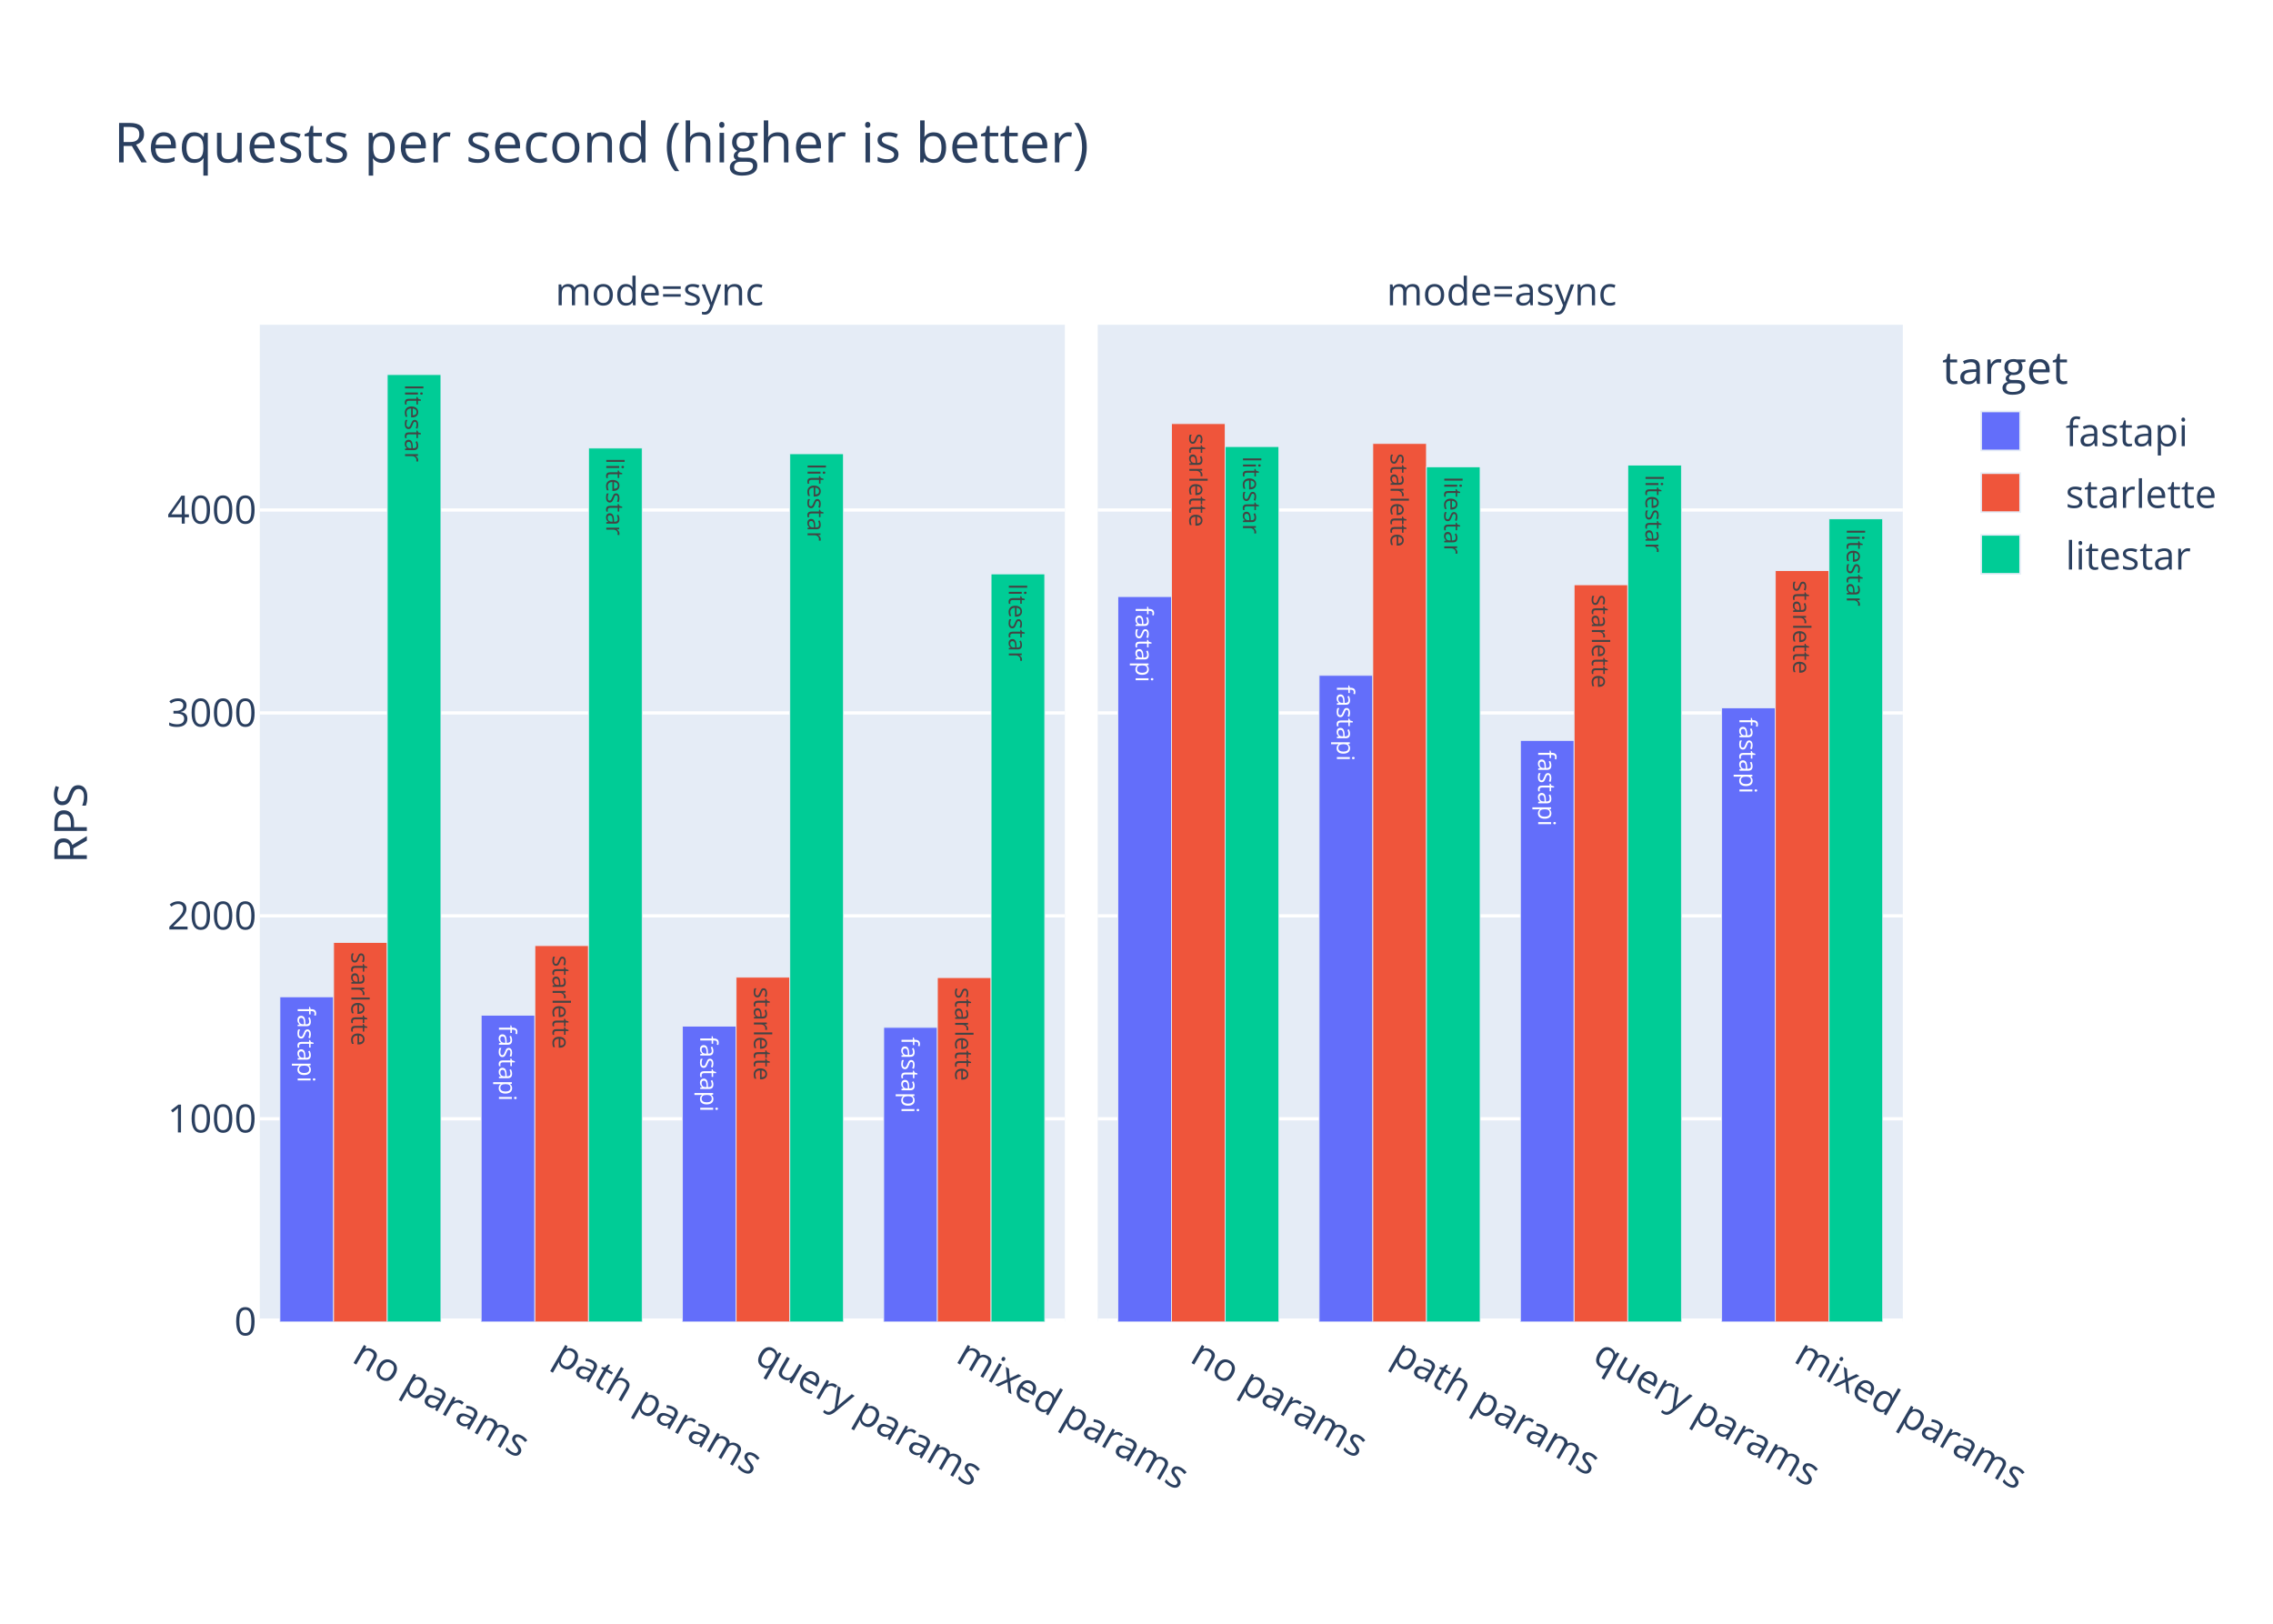
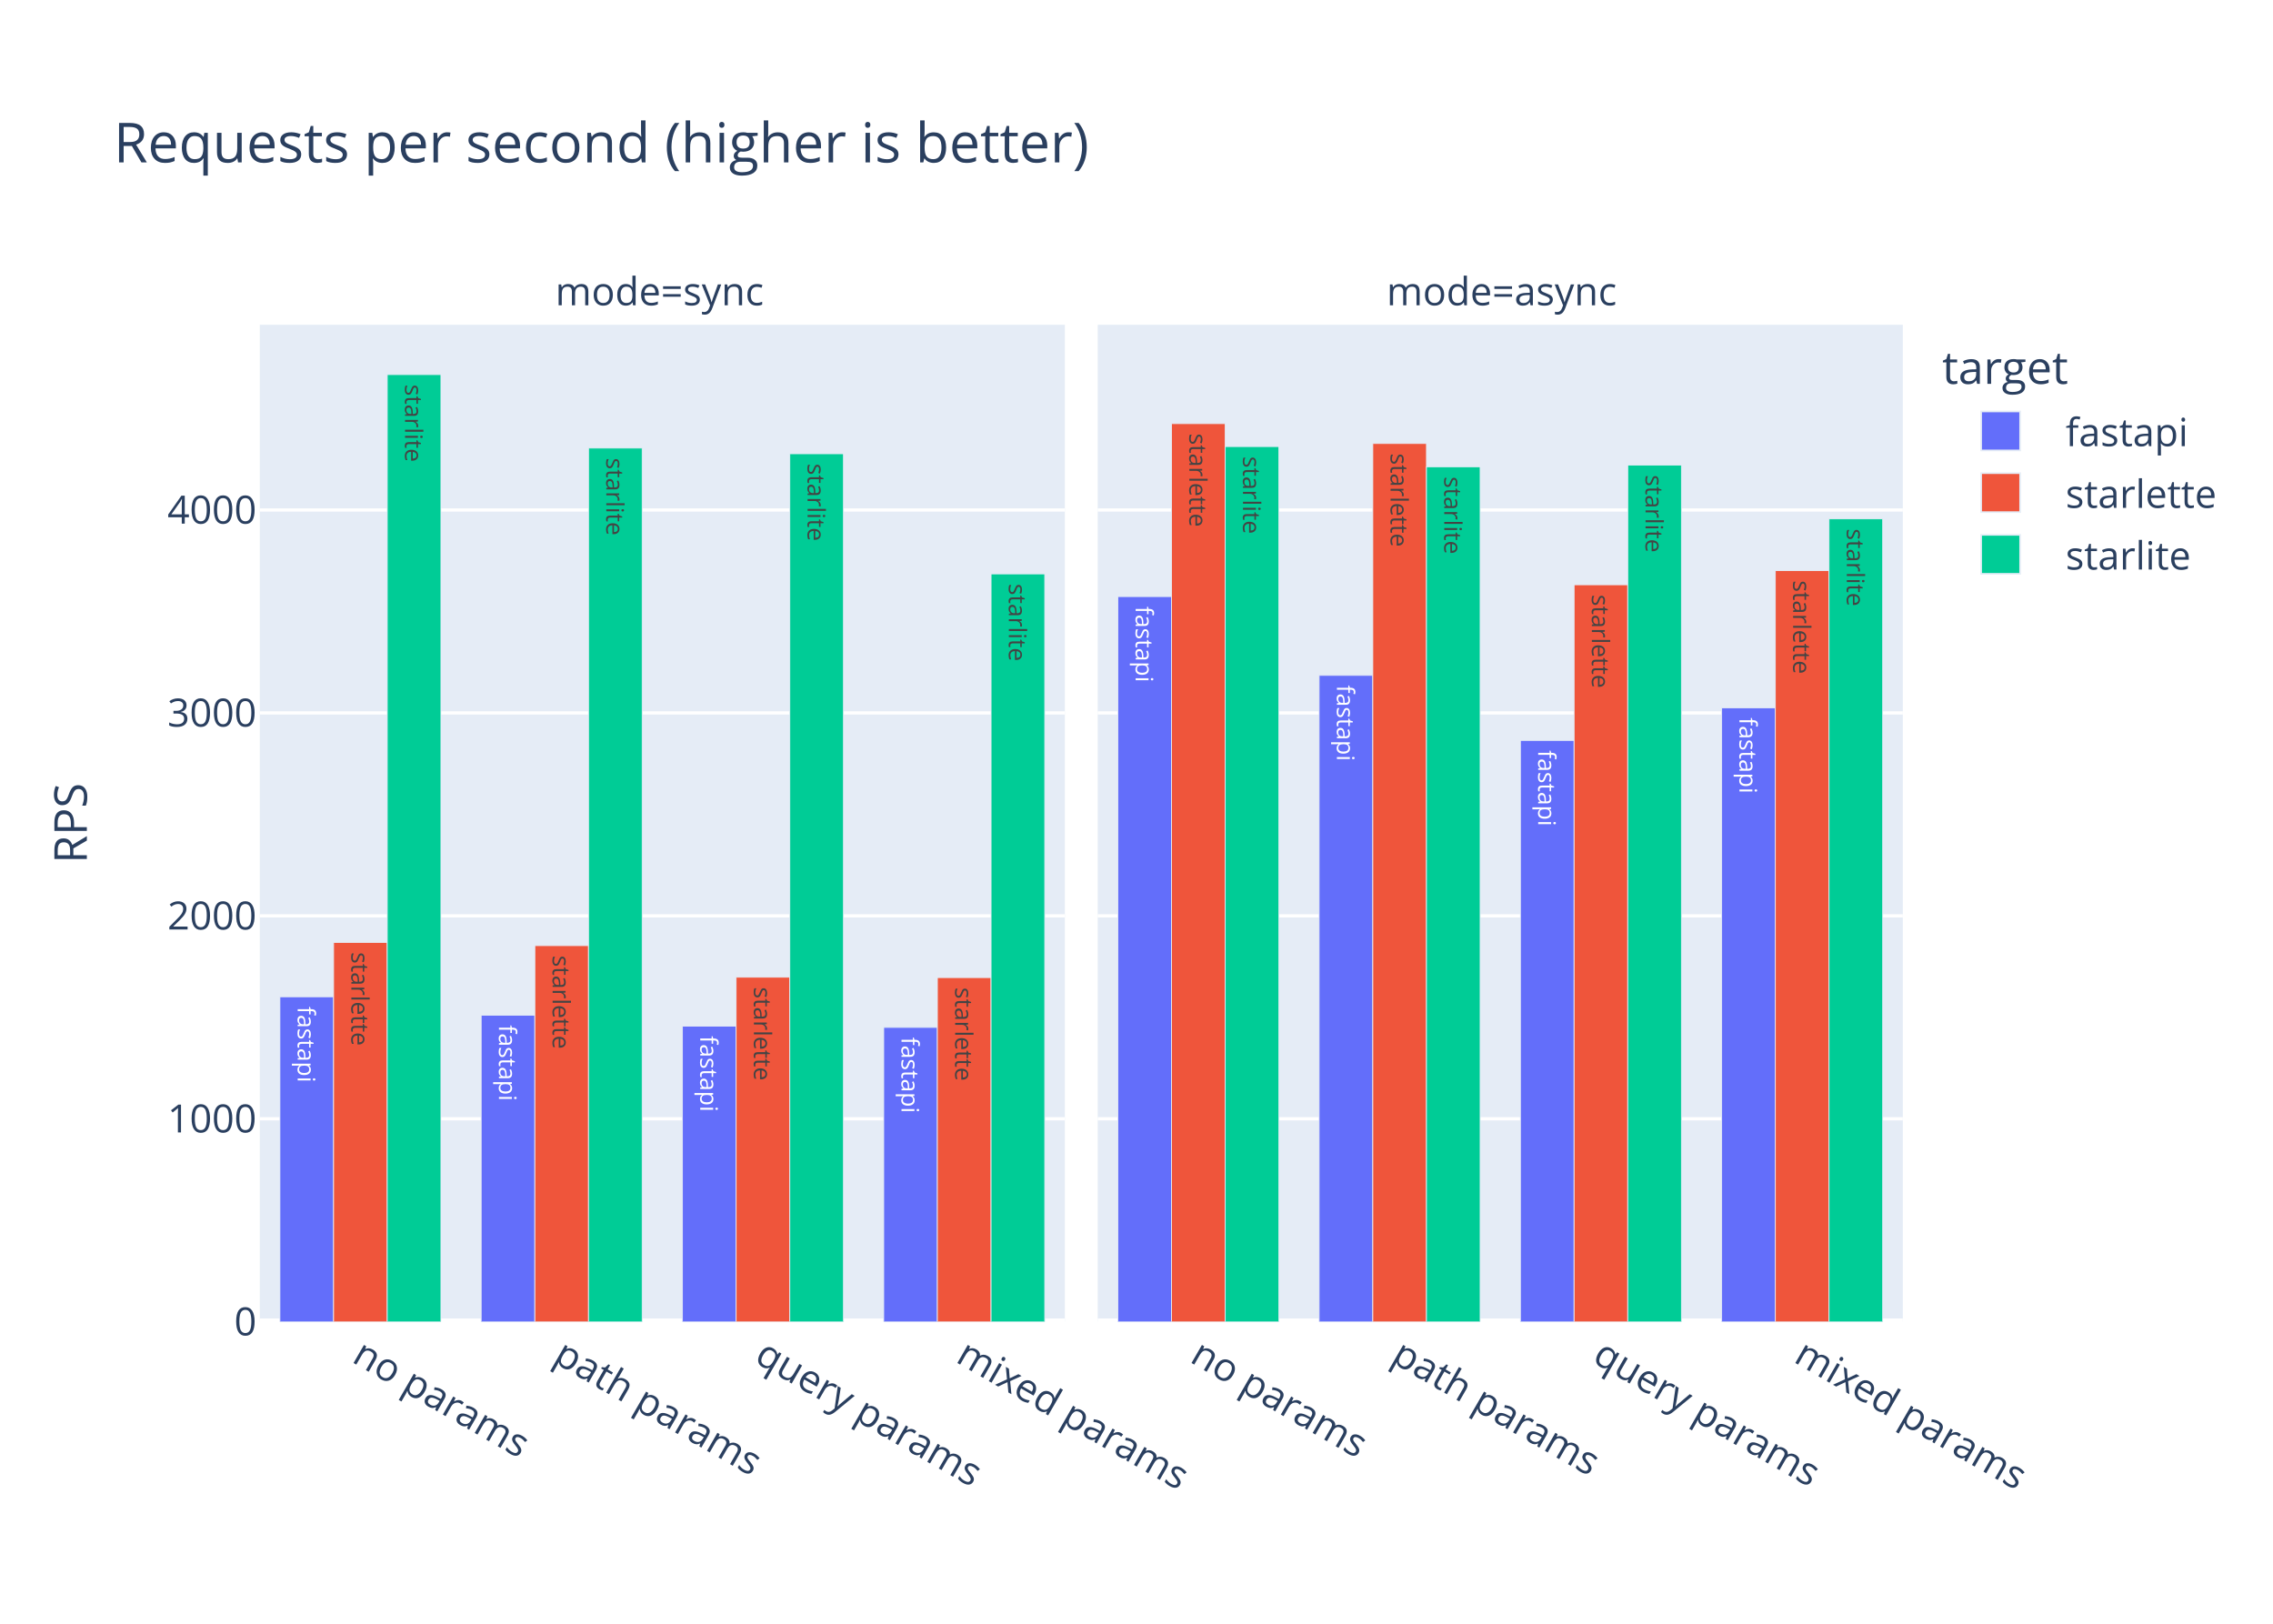
<svg xmlns="http://www.w3.org/2000/svg" class="main-svg" width="1400" height="1000" style="" viewBox="0 0 700 500">
  <rect x="0" y="0" width="700" height="500" style="fill: rgb(255, 255, 255); fill-opacity: 1;" />
  <defs id="defs-588b08">
    <g class="clips">
      <clipPath id="clip588b08xyplot" class="plotclip">
        <rect width="247.94" height="307" />
      </clipPath>
      <clipPath id="clip588b08x2y2plot" class="plotclip">
        <rect width="247.94" height="307" />
      </clipPath>
      <clipPath class="axesclip" id="clip588b08x">
        <rect x="80" y="0" width="247.94" height="500" />
      </clipPath>
      <clipPath class="axesclip" id="clip588b08y">
        <rect x="0" y="100" width="700" height="307" />
      </clipPath>
      <clipPath class="axesclip" id="clip588b08xy">
        <rect x="80" y="100" width="247.94" height="307" />
      </clipPath>
      <clipPath class="axesclip" id="clip588b08y2">
        <rect x="0" y="100" width="700" height="307" />
      </clipPath>
      <clipPath class="axesclip" id="clip588b08xy2">
        <rect x="80" y="100" width="247.94" height="307" />
      </clipPath>
      <clipPath class="axesclip" id="clip588b08x2">
        <rect x="338.06" y="0" width="247.94" height="500" />
      </clipPath>
      <clipPath class="axesclip" id="clip588b08x2y">
        <rect x="338.06" y="100" width="247.94" height="307" />
      </clipPath>
      <clipPath class="axesclip" id="clip588b08x2y2">
        <rect x="338.06" y="100" width="247.94" height="307" />
      </clipPath>
    </g>
    <g class="gradients" />
    <g class="patterns" />
  </defs>
  <g class="bglayer">
    <rect class="bg" x="80" y="100" width="247.94" height="307" style="fill: rgb(229, 236, 246); fill-opacity: 1; stroke-width: 0;" />
    <rect class="bg" x="338.06" y="100" width="247.94" height="307" style="fill: rgb(229, 236, 246); fill-opacity: 1; stroke-width: 0;" />
  </g>
  <g class="layer-below">
    <g class="imagelayer" />
    <g class="shapelayer" />
  </g>
  <g class="cartesianlayer">
    <g class="subplot xy">
      <g class="layer-subplot">
        <g class="shapelayer" />
        <g class="imagelayer" />
      </g>
      <g class="minor-gridlayer">
        <g class="x" />
        <g class="y" />
      </g>
      <g class="gridlayer">
        <g class="x" />
        <g class="y">
          <path class="ygrid crisp" transform="translate(0,344.51)" d="M80,0h247.94" style="stroke: rgb(255, 255, 255); stroke-opacity: 1; stroke-width: 1px;" />
          <path class="ygrid crisp" transform="translate(0,282.02)" d="M80,0h247.94" style="stroke: rgb(255, 255, 255); stroke-opacity: 1; stroke-width: 1px;" />
          <path class="ygrid crisp" transform="translate(0,219.53)" d="M80,0h247.94" style="stroke: rgb(255, 255, 255); stroke-opacity: 1; stroke-width: 1px;" />
          <path class="ygrid crisp" transform="translate(0,157.04)" d="M80,0h247.94" style="stroke: rgb(255, 255, 255); stroke-opacity: 1; stroke-width: 1px;" />
        </g>
      </g>
      <g class="zerolinelayer">
        <path class="yzl zl crisp" transform="translate(0,407)" d="M80,0h247.94" style="stroke: rgb(255, 255, 255); stroke-opacity: 1; stroke-width: 2px;" />
      </g>
      <path class="xlines-below" />
      <path class="ylines-below" />
      <g class="overlines-below" />
      <g class="xaxislayer-below" />
      <g class="yaxislayer-below" />
      <g class="overaxes-below" />
      <g class="plot" transform="translate(80,100)" clip-path="url(#clip588b08xyplot)">
        <g class="barlayer mlayer">
          <g class="trace bars" style="opacity: 1;">
            <g class="points">
              <g class="point">
                <path d="M6.2,307V206.94H22.73V307Z" style="vector-effect: non-scaling-stroke; opacity: 1; stroke-width: 0.5px; fill: rgb(99, 110, 250); fill-opacity: 1; stroke: rgb(229, 236, 246); stroke-opacity: 1;" />
                <text class="bartext bartext-inside" text-anchor="middle" data-notex="1" x="0" y="0" style="font-family: 'Open Sans', verdana, arial, sans-serif; font-size: 12px; fill: rgb(255, 255, 255); fill-opacity: 1; white-space: pre;" transform="translate(14.465,224.4284)scale(0.6194118)rotate(90 0 -4.5)">fastapi</text>
              </g>
              <g class="point">
                <path d="M68.18,307V212.64H84.71V307Z" style="vector-effect: non-scaling-stroke; opacity: 1; stroke-width: 0.5px; fill: rgb(99, 110, 250); fill-opacity: 1; stroke: rgb(229, 236, 246); stroke-opacity: 1;" />
                <text class="bartext bartext-inside" text-anchor="middle" data-notex="1" x="0" y="0" style="font-family: 'Open Sans', verdana, arial, sans-serif; font-size: 12px; fill: rgb(255, 255, 255); fill-opacity: 1; white-space: pre;" transform="translate(76.445,230.1284)scale(0.6194118)rotate(90 0 -4.5)">fastapi</text>
              </g>
              <g class="point">
                <path d="M130.17,307V215.97H146.7V307Z" style="vector-effect: non-scaling-stroke; opacity: 1; stroke-width: 0.5px; fill: rgb(99, 110, 250); fill-opacity: 1; stroke: rgb(229, 236, 246); stroke-opacity: 1;" />
                <text class="bartext bartext-inside" text-anchor="middle" data-notex="1" x="0" y="0" style="font-family: 'Open Sans', verdana, arial, sans-serif; font-size: 12px; fill: rgb(255, 255, 255); fill-opacity: 1; white-space: pre;" transform="translate(138.435,233.4584)scale(0.6194118)rotate(90 0 -4.5)">fastapi</text>
              </g>
              <g class="point">
                <path d="M192.15,307V216.37H208.68V307Z" style="vector-effect: non-scaling-stroke; opacity: 1; stroke-width: 0.5px; fill: rgb(99, 110, 250); fill-opacity: 1; stroke: rgb(229, 236, 246); stroke-opacity: 1;" />
                <text class="bartext bartext-inside" text-anchor="middle" data-notex="1" x="0" y="0" style="font-family: 'Open Sans', verdana, arial, sans-serif; font-size: 12px; fill: rgb(255, 255, 255); fill-opacity: 1; white-space: pre;" transform="translate(200.415,233.8584)scale(0.6194118)rotate(90 0 -4.5)">fastapi</text>
              </g>
            </g>
          </g>
          <g class="trace bars" style="opacity: 1;">
            <g class="points">
              <g class="point">
                <path d="M22.73,307V190.19H39.26V307Z" style="vector-effect: non-scaling-stroke; opacity: 1; stroke-width: 0.5px; fill: rgb(239, 85, 59); fill-opacity: 1; stroke: rgb(229, 236, 246); stroke-opacity: 1;" />
                <text class="bartext bartext-inside" text-anchor="middle" data-notex="1" x="0" y="0" style="font-family: 'Open Sans', verdana, arial, sans-serif; font-size: 12px; fill: rgb(68, 68, 68); fill-opacity: 1; white-space: pre;" transform="translate(30.91273,210.4706)scale(0.6194118)rotate(90 0.1328125 -4.5)">starlette</text>
              </g>
              <g class="point">
                <path d="M84.71,307V191.19H101.24V307Z" style="vector-effect: non-scaling-stroke; opacity: 1; stroke-width: 0.5px; fill: rgb(239, 85, 59); fill-opacity: 1; stroke: rgb(229, 236, 246); stroke-opacity: 1;" />
                <text class="bartext bartext-inside" text-anchor="middle" data-notex="1" x="0" y="0" style="font-family: 'Open Sans', verdana, arial, sans-serif; font-size: 12px; fill: rgb(68, 68, 68); fill-opacity: 1; white-space: pre;" transform="translate(92.89273,211.4706)scale(0.6194118)rotate(90 0.1328125 -4.5)">starlette</text>
              </g>
              <g class="point">
                <path d="M146.7,307V200.92H163.23V307Z" style="vector-effect: non-scaling-stroke; opacity: 1; stroke-width: 0.5px; fill: rgb(239, 85, 59); fill-opacity: 1; stroke: rgb(229, 236, 246); stroke-opacity: 1;" />
                <text class="bartext bartext-inside" text-anchor="middle" data-notex="1" x="0" y="0" style="font-family: 'Open Sans', verdana, arial, sans-serif; font-size: 12px; fill: rgb(68, 68, 68); fill-opacity: 1; white-space: pre;" transform="translate(154.8827,221.2006)scale(0.6194118)rotate(90 0.1328125 -4.5)">starlette</text>
              </g>
              <g class="point">
                <path d="M208.68,307V201.03H225.21V307Z" style="vector-effect: non-scaling-stroke; opacity: 1; stroke-width: 0.5px; fill: rgb(239, 85, 59); fill-opacity: 1; stroke: rgb(229, 236, 246); stroke-opacity: 1;" />
                <text class="bartext bartext-inside" text-anchor="middle" data-notex="1" x="0" y="0" style="font-family: 'Open Sans', verdana, arial, sans-serif; font-size: 12px; fill: rgb(68, 68, 68); fill-opacity: 1; white-space: pre;" transform="translate(216.8627,221.3106)scale(0.6194118)rotate(90 0.1328125 -4.5)">starlette</text>
              </g>
            </g>
          </g>
          <g class="trace bars" style="opacity: 1;">
            <g class="points">
              <g class="point">
                <path d="M39.26,307V15.35H55.79V307Z" style="vector-effect: non-scaling-stroke; opacity: 1; stroke-width: 0.5px; fill: rgb(0, 204, 150); fill-opacity: 1; stroke: rgb(229, 236, 246); stroke-opacity: 1;" />
-                 <text class="bartext bartext-inside" text-anchor="middle" data-notex="1" x="0" y="0" style="font-family: 'Open Sans', verdana, arial, sans-serif; font-size: 12px; fill: rgb(68, 68, 68); fill-opacity: 1; white-space: pre;" transform="translate(47.44273,33.17233)scale(0.6194118)rotate(90 0.1328125 -4.5)">litestar</text>
+                 <text class="bartext bartext-inside" text-anchor="middle" data-notex="1" x="0" y="0" style="font-family: 'Open Sans', verdana, arial, sans-serif; font-size: 12px; fill: rgb(68, 68, 68); fill-opacity: 1; white-space: pre;" transform="translate(47.44273,33.17233)scale(0.6194118)rotate(90 0.1328125 -4.5)">starlite</text>
              </g>
              <g class="point">
                <path d="M101.24,307V37.98H117.77V307Z" style="vector-effect: non-scaling-stroke; opacity: 1; stroke-width: 0.5px; fill: rgb(0, 204, 150); fill-opacity: 1; stroke: rgb(229, 236, 246); stroke-opacity: 1;" />
-                 <text class="bartext bartext-inside" text-anchor="middle" data-notex="1" x="0" y="0" style="font-family: 'Open Sans', verdana, arial, sans-serif; font-size: 12px; fill: rgb(68, 68, 68); fill-opacity: 1; white-space: pre;" transform="translate(109.4227,55.80233)scale(0.6194118)rotate(90 0.1328125 -4.5)">litestar</text>
+                 <text class="bartext bartext-inside" text-anchor="middle" data-notex="1" x="0" y="0" style="font-family: 'Open Sans', verdana, arial, sans-serif; font-size: 12px; fill: rgb(68, 68, 68); fill-opacity: 1; white-space: pre;" transform="translate(109.4227,55.80233)scale(0.6194118)rotate(90 0.1328125 -4.5)">starlite</text>
              </g>
              <g class="point">
                <path d="M163.23,307V39.72H179.76V307Z" style="vector-effect: non-scaling-stroke; opacity: 1; stroke-width: 0.5px; fill: rgb(0, 204, 150); fill-opacity: 1; stroke: rgb(229, 236, 246); stroke-opacity: 1;" />
-                 <text class="bartext bartext-inside" text-anchor="middle" data-notex="1" x="0" y="0" style="font-family: 'Open Sans', verdana, arial, sans-serif; font-size: 12px; fill: rgb(68, 68, 68); fill-opacity: 1; white-space: pre;" transform="translate(171.4127,57.54233)scale(0.6194118)rotate(90 0.1328125 -4.5)">litestar</text>
+                 <text class="bartext bartext-inside" text-anchor="middle" data-notex="1" x="0" y="0" style="font-family: 'Open Sans', verdana, arial, sans-serif; font-size: 12px; fill: rgb(68, 68, 68); fill-opacity: 1; white-space: pre;" transform="translate(171.4127,57.54233)scale(0.6194118)rotate(90 0.1328125 -4.5)">starlite</text>
              </g>
              <g class="point">
                <path d="M225.21,307V76.72H241.74V307Z" style="vector-effect: non-scaling-stroke; opacity: 1; stroke-width: 0.5px; fill: rgb(0, 204, 150); fill-opacity: 1; stroke: rgb(229, 236, 246); stroke-opacity: 1;" />
-                 <text class="bartext bartext-inside" text-anchor="middle" data-notex="1" x="0" y="0" style="font-family: 'Open Sans', verdana, arial, sans-serif; font-size: 12px; fill: rgb(68, 68, 68); fill-opacity: 1; white-space: pre;" transform="translate(233.3927,94.54233)scale(0.6194118)rotate(90 0.1328125 -4.5)">litestar</text>
+                 <text class="bartext bartext-inside" text-anchor="middle" data-notex="1" x="0" y="0" style="font-family: 'Open Sans', verdana, arial, sans-serif; font-size: 12px; fill: rgb(68, 68, 68); fill-opacity: 1; white-space: pre;" transform="translate(233.3927,94.54233)scale(0.6194118)rotate(90 0.1328125 -4.5)">starlite</text>
              </g>
            </g>
          </g>
        </g>
      </g>
      <g class="overplot" />
      <path class="xlines-above crisp" d="M0,0" style="fill: none;" />
      <path class="ylines-above crisp" d="M0,0" style="fill: none;" />
      <g class="overlines-above" />
      <g class="xaxislayer-above">
        <g class="xtick">
          <text text-anchor="start" x="0" y="420" transform="translate(110.99,0) rotate(30,0,414)" style="font-family: 'Open Sans', verdana, arial, sans-serif; font-size: 12px; fill: rgb(42, 63, 95); fill-opacity: 1; white-space: pre; opacity: 1;">no params</text>
        </g>
        <g class="xtick">
          <text text-anchor="start" x="0" y="420" transform="translate(172.98,0) rotate(30,0,414)" style="font-family: 'Open Sans', verdana, arial, sans-serif; font-size: 12px; fill: rgb(42, 63, 95); fill-opacity: 1; white-space: pre; opacity: 1;">path params</text>
        </g>
        <g class="xtick">
          <text text-anchor="start" x="0" y="420" transform="translate(234.96,0) rotate(30,0,414)" style="font-family: 'Open Sans', verdana, arial, sans-serif; font-size: 12px; fill: rgb(42, 63, 95); fill-opacity: 1; white-space: pre; opacity: 1;">query params</text>
        </g>
        <g class="xtick">
          <text text-anchor="start" x="0" y="420" transform="translate(296.95,0) rotate(30,0,414)" style="font-family: 'Open Sans', verdana, arial, sans-serif; font-size: 12px; fill: rgb(42, 63, 95); fill-opacity: 1; white-space: pre; opacity: 1;">mixed params</text>
        </g>
      </g>
      <g class="yaxislayer-above">
        <g class="ytick">
          <text text-anchor="end" x="79" y="4.2" transform="translate(0,407)" style="font-family: 'Open Sans', verdana, arial, sans-serif; font-size: 12px; fill: rgb(42, 63, 95); fill-opacity: 1; white-space: pre; opacity: 1;">0</text>
        </g>
        <g class="ytick">
          <text text-anchor="end" x="79" y="4.2" style="font-family: 'Open Sans', verdana, arial, sans-serif; font-size: 12px; fill: rgb(42, 63, 95); fill-opacity: 1; white-space: pre; opacity: 1;" transform="translate(0,344.51)">1000</text>
        </g>
        <g class="ytick">
          <text text-anchor="end" x="79" y="4.2" style="font-family: 'Open Sans', verdana, arial, sans-serif; font-size: 12px; fill: rgb(42, 63, 95); fill-opacity: 1; white-space: pre; opacity: 1;" transform="translate(0,282.02)">2000</text>
        </g>
        <g class="ytick">
          <text text-anchor="end" x="79" y="4.2" style="font-family: 'Open Sans', verdana, arial, sans-serif; font-size: 12px; fill: rgb(42, 63, 95); fill-opacity: 1; white-space: pre; opacity: 1;" transform="translate(0,219.53)">3000</text>
        </g>
        <g class="ytick">
          <text text-anchor="end" x="79" y="4.2" style="font-family: 'Open Sans', verdana, arial, sans-serif; font-size: 12px; fill: rgb(42, 63, 95); fill-opacity: 1; white-space: pre; opacity: 1;" transform="translate(0,157.04)">4000</text>
        </g>
      </g>
      <g class="overaxes-above" />
    </g>
    <g class="subplot x2y2">
      <g class="layer-subplot">
        <g class="shapelayer" />
        <g class="imagelayer" />
      </g>
      <g class="minor-gridlayer">
        <g class="x2" />
        <g class="y2" />
      </g>
      <g class="gridlayer">
        <g class="x2" />
        <g class="y2">
          <path class="y2grid crisp" transform="translate(0,344.51)" d="M338.06,0h247.94" style="stroke: rgb(255, 255, 255); stroke-opacity: 1; stroke-width: 1px;" />
          <path class="y2grid crisp" transform="translate(0,282.02)" d="M338.06,0h247.94" style="stroke: rgb(255, 255, 255); stroke-opacity: 1; stroke-width: 1px;" />
          <path class="y2grid crisp" transform="translate(0,219.53)" d="M338.06,0h247.94" style="stroke: rgb(255, 255, 255); stroke-opacity: 1; stroke-width: 1px;" />
          <path class="y2grid crisp" transform="translate(0,157.04)" d="M338.06,0h247.94" style="stroke: rgb(255, 255, 255); stroke-opacity: 1; stroke-width: 1px;" />
        </g>
      </g>
      <g class="zerolinelayer">
        <path class="y2zl zl crisp" transform="translate(0,407)" d="M338.06,0h247.94" style="stroke: rgb(255, 255, 255); stroke-opacity: 1; stroke-width: 2px;" />
      </g>
      <path class="xlines-below" />
      <path class="ylines-below" />
      <g class="overlines-below" />
      <g class="xaxislayer-below" />
      <g class="yaxislayer-below" />
      <g class="overaxes-below" />
      <g class="plot" transform="translate(338.06,100)" clip-path="url(#clip588b08x2y2plot)">
        <g class="barlayer mlayer">
          <g class="trace bars" style="opacity: 1;">
            <g class="points">
              <g class="point">
                <path d="M6.2,307V83.7H22.73V307Z" style="vector-effect: non-scaling-stroke; opacity: 1; stroke-width: 0.5px; fill: rgb(99, 110, 250); fill-opacity: 1; stroke: rgb(229, 236, 246); stroke-opacity: 1;" />
                <text class="bartext bartext-inside" text-anchor="middle" data-notex="1" x="0" y="0" style="font-family: 'Open Sans', verdana, arial, sans-serif; font-size: 12px; fill: rgb(255, 255, 255); fill-opacity: 1; white-space: pre;" transform="translate(14.465,101.1884)scale(0.6194118)rotate(90 0 -4.5)">fastapi</text>
              </g>
              <g class="point">
                <path d="M68.18,307V107.97H84.71V307Z" style="vector-effect: non-scaling-stroke; opacity: 1; stroke-width: 0.5px; fill: rgb(99, 110, 250); fill-opacity: 1; stroke: rgb(229, 236, 246); stroke-opacity: 1;" />
                <text class="bartext bartext-inside" text-anchor="middle" data-notex="1" x="0" y="0" style="font-family: 'Open Sans', verdana, arial, sans-serif; font-size: 12px; fill: rgb(255, 255, 255); fill-opacity: 1; white-space: pre;" transform="translate(76.445,125.4584)scale(0.6194118)rotate(90 0 -4.5)">fastapi</text>
              </g>
              <g class="point">
                <path d="M130.17,307V128.01H146.7V307Z" style="vector-effect: non-scaling-stroke; opacity: 1; stroke-width: 0.5px; fill: rgb(99, 110, 250); fill-opacity: 1; stroke: rgb(229, 236, 246); stroke-opacity: 1;" />
                <text class="bartext bartext-inside" text-anchor="middle" data-notex="1" x="0" y="0" style="font-family: 'Open Sans', verdana, arial, sans-serif; font-size: 12px; fill: rgb(255, 255, 255); fill-opacity: 1; white-space: pre;" transform="translate(138.435,145.4984)scale(0.6194118)rotate(90 0 -4.5)">fastapi</text>
              </g>
              <g class="point">
                <path d="M192.15,307V117.96H208.68V307Z" style="vector-effect: non-scaling-stroke; opacity: 1; stroke-width: 0.5px; fill: rgb(99, 110, 250); fill-opacity: 1; stroke: rgb(229, 236, 246); stroke-opacity: 1;" />
                <text class="bartext bartext-inside" text-anchor="middle" data-notex="1" x="0" y="0" style="font-family: 'Open Sans', verdana, arial, sans-serif; font-size: 12px; fill: rgb(255, 255, 255); fill-opacity: 1; white-space: pre;" transform="translate(200.415,135.4484)scale(0.6194118)rotate(90 0 -4.5)">fastapi</text>
              </g>
            </g>
          </g>
          <g class="trace bars" style="opacity: 1;">
            <g class="points">
              <g class="point">
                <path d="M22.73,307V30.44H39.26V307Z" style="vector-effect: non-scaling-stroke; opacity: 1; stroke-width: 0.5px; fill: rgb(239, 85, 59); fill-opacity: 1; stroke: rgb(229, 236, 246); stroke-opacity: 1;" />
                <text class="bartext bartext-inside" text-anchor="middle" data-notex="1" x="0" y="0" style="font-family: 'Open Sans', verdana, arial, sans-serif; font-size: 12px; fill: rgb(68, 68, 68); fill-opacity: 1; white-space: pre;" transform="translate(30.91273,50.72062)scale(0.6194118)rotate(90 0.1328125 -4.5)">starlette</text>
              </g>
              <g class="point">
                <path d="M84.71,307V36.58H101.24V307Z" style="vector-effect: non-scaling-stroke; opacity: 1; stroke-width: 0.5px; fill: rgb(239, 85, 59); fill-opacity: 1; stroke: rgb(229, 236, 246); stroke-opacity: 1;" />
                <text class="bartext bartext-inside" text-anchor="middle" data-notex="1" x="0" y="0" style="font-family: 'Open Sans', verdana, arial, sans-serif; font-size: 12px; fill: rgb(68, 68, 68); fill-opacity: 1; white-space: pre;" transform="translate(92.89273,56.86062)scale(0.6194118)rotate(90 0.1328125 -4.5)">starlette</text>
              </g>
              <g class="point">
                <path d="M146.7,307V80.07H163.23V307Z" style="vector-effect: non-scaling-stroke; opacity: 1; stroke-width: 0.5px; fill: rgb(239, 85, 59); fill-opacity: 1; stroke: rgb(229, 236, 246); stroke-opacity: 1;" />
                <text class="bartext bartext-inside" text-anchor="middle" data-notex="1" x="0" y="0" style="font-family: 'Open Sans', verdana, arial, sans-serif; font-size: 12px; fill: rgb(68, 68, 68); fill-opacity: 1; white-space: pre;" transform="translate(154.8827,100.3506)scale(0.6194118)rotate(90 0.1328125 -4.5)">starlette</text>
              </g>
              <g class="point">
                <path d="M208.68,307V75.72H225.21V307Z" style="vector-effect: non-scaling-stroke; opacity: 1; stroke-width: 0.5px; fill: rgb(239, 85, 59); fill-opacity: 1; stroke: rgb(229, 236, 246); stroke-opacity: 1;" />
                <text class="bartext bartext-inside" text-anchor="middle" data-notex="1" x="0" y="0" style="font-family: 'Open Sans', verdana, arial, sans-serif; font-size: 12px; fill: rgb(68, 68, 68); fill-opacity: 1; white-space: pre;" transform="translate(216.8627,96.00062)scale(0.6194118)rotate(90 0.1328125 -4.5)">starlette</text>
              </g>
            </g>
          </g>
          <g class="trace bars" style="opacity: 1;">
            <g class="points">
              <g class="point">
                <path d="M39.26,307V37.51H55.79V307Z" style="vector-effect: non-scaling-stroke; opacity: 1; stroke-width: 0.5px; fill: rgb(0, 204, 150); fill-opacity: 1; stroke: rgb(229, 236, 246); stroke-opacity: 1;" />
-                 <text class="bartext bartext-inside" text-anchor="middle" data-notex="1" x="0" y="0" style="font-family: 'Open Sans', verdana, arial, sans-serif; font-size: 12px; fill: rgb(68, 68, 68); fill-opacity: 1; white-space: pre;" transform="translate(47.44273,55.33233)scale(0.6194118)rotate(90 0.1328125 -4.5)">litestar</text>
+                 <text class="bartext bartext-inside" text-anchor="middle" data-notex="1" x="0" y="0" style="font-family: 'Open Sans', verdana, arial, sans-serif; font-size: 12px; fill: rgb(68, 68, 68); fill-opacity: 1; white-space: pre;" transform="translate(47.44273,55.33233)scale(0.6194118)rotate(90 0.1328125 -4.5)">starlite</text>
              </g>
              <g class="point">
                <path d="M101.24,307V43.74H117.77V307Z" style="vector-effect: non-scaling-stroke; opacity: 1; stroke-width: 0.5px; fill: rgb(0, 204, 150); fill-opacity: 1; stroke: rgb(229, 236, 246); stroke-opacity: 1;" />
-                 <text class="bartext bartext-inside" text-anchor="middle" data-notex="1" x="0" y="0" style="font-family: 'Open Sans', verdana, arial, sans-serif; font-size: 12px; fill: rgb(68, 68, 68); fill-opacity: 1; white-space: pre;" transform="translate(109.4227,61.56233)scale(0.6194118)rotate(90 0.1328125 -4.5)">litestar</text>
+                 <text class="bartext bartext-inside" text-anchor="middle" data-notex="1" x="0" y="0" style="font-family: 'Open Sans', verdana, arial, sans-serif; font-size: 12px; fill: rgb(68, 68, 68); fill-opacity: 1; white-space: pre;" transform="translate(109.4227,61.56233)scale(0.6194118)rotate(90 0.1328125 -4.5)">starlite</text>
              </g>
              <g class="point">
                <path d="M163.23,307V43.22H179.76V307Z" style="vector-effect: non-scaling-stroke; opacity: 1; stroke-width: 0.5px; fill: rgb(0, 204, 150); fill-opacity: 1; stroke: rgb(229, 236, 246); stroke-opacity: 1;" />
-                 <text class="bartext bartext-inside" text-anchor="middle" data-notex="1" x="0" y="0" style="font-family: 'Open Sans', verdana, arial, sans-serif; font-size: 12px; fill: rgb(68, 68, 68); fill-opacity: 1; white-space: pre;" transform="translate(171.4127,61.04233)scale(0.6194118)rotate(90 0.1328125 -4.5)">litestar</text>
+                 <text class="bartext bartext-inside" text-anchor="middle" data-notex="1" x="0" y="0" style="font-family: 'Open Sans', verdana, arial, sans-serif; font-size: 12px; fill: rgb(68, 68, 68); fill-opacity: 1; white-space: pre;" transform="translate(171.4127,61.04233)scale(0.6194118)rotate(90 0.1328125 -4.5)">starlite</text>
              </g>
              <g class="point">
                <path d="M225.21,307V59.78H241.74V307Z" style="vector-effect: non-scaling-stroke; opacity: 1; stroke-width: 0.5px; fill: rgb(0, 204, 150); fill-opacity: 1; stroke: rgb(229, 236, 246); stroke-opacity: 1;" />
-                 <text class="bartext bartext-inside" text-anchor="middle" data-notex="1" x="0" y="0" style="font-family: 'Open Sans', verdana, arial, sans-serif; font-size: 12px; fill: rgb(68, 68, 68); fill-opacity: 1; white-space: pre;" transform="translate(233.3927,77.60233)scale(0.6194118)rotate(90 0.1328125 -4.5)">litestar</text>
+                 <text class="bartext bartext-inside" text-anchor="middle" data-notex="1" x="0" y="0" style="font-family: 'Open Sans', verdana, arial, sans-serif; font-size: 12px; fill: rgb(68, 68, 68); fill-opacity: 1; white-space: pre;" transform="translate(233.3927,77.60233)scale(0.6194118)rotate(90 0.1328125 -4.5)">starlite</text>
              </g>
            </g>
          </g>
        </g>
      </g>
      <g class="overplot" />
      <path class="xlines-above crisp" d="M0,0" style="fill: none;" />
      <path class="ylines-above crisp" d="M0,0" style="fill: none;" />
      <g class="overlines-above" />
      <g class="xaxislayer-above">
        <g class="x2tick">
          <text text-anchor="start" x="0" y="420" transform="translate(369.05,0) rotate(30,0,414)" style="font-family: 'Open Sans', verdana, arial, sans-serif; font-size: 12px; fill: rgb(42, 63, 95); fill-opacity: 1; white-space: pre; opacity: 1;">no params</text>
        </g>
        <g class="x2tick">
          <text text-anchor="start" x="0" y="420" transform="translate(431.04,0) rotate(30,0,414)" style="font-family: 'Open Sans', verdana, arial, sans-serif; font-size: 12px; fill: rgb(42, 63, 95); fill-opacity: 1; white-space: pre; opacity: 1;">path params</text>
        </g>
        <g class="x2tick">
          <text text-anchor="start" x="0" y="420" transform="translate(493.02,0) rotate(30,0,414)" style="font-family: 'Open Sans', verdana, arial, sans-serif; font-size: 12px; fill: rgb(42, 63, 95); fill-opacity: 1; white-space: pre; opacity: 1;">query params</text>
        </g>
        <g class="x2tick">
          <text text-anchor="start" x="0" y="420" transform="translate(555.01,0) rotate(30,0,414)" style="font-family: 'Open Sans', verdana, arial, sans-serif; font-size: 12px; fill: rgb(42, 63, 95); fill-opacity: 1; white-space: pre; opacity: 1;">mixed params</text>
        </g>
      </g>
      <g class="yaxislayer-above" />
      <g class="overaxes-above" />
    </g>
  </g>
  <g class="polarlayer" />
  <g class="smithlayer" />
  <g class="ternarylayer" />
  <g class="geolayer" />
  <g class="funnelarealayer" />
  <g class="pielayer" />
  <g class="iciclelayer" />
  <g class="treemaplayer" />
  <g class="sunburstlayer" />
  <g class="glimages" />
  <defs id="topdefs-588b08">
    <g class="clips" />
    <clipPath id="legend588b08">
      <rect width="92" height="86" x="0" y="0" />
    </clipPath>
  </defs>
  <g class="layer-above">
    <g class="imagelayer" />
    <g class="shapelayer" />
  </g>
  <g class="infolayer">
    <g class="legend" pointer-events="all" transform="translate(596.12,100)">
      <rect class="bg" shape-rendering="crispEdges" width="92" height="86" x="0" y="0" style="stroke: rgb(68, 68, 68); stroke-opacity: 1; fill: rgb(255, 255, 255); fill-opacity: 1; stroke-width: 0px;" />
      <g class="scrollbox" transform="" clip-path="url(#legend588b08)">
        <text class="legendtitletext" text-anchor="start" x="2" y="18.2" style="font-family: 'Open Sans', verdana, arial, sans-serif; font-size: 14px; fill: rgb(42, 63, 95); fill-opacity: 1; white-space: pre;">target</text>
        <g class="groups" transform="">
          <g class="traces" transform="translate(0,32.7)" style="opacity: 1;">
            <text class="legendtext" text-anchor="start" x="40" y="4.68" style="font-family: 'Open Sans', verdana, arial, sans-serif; font-size: 12px; fill: rgb(42, 63, 95); fill-opacity: 1; white-space: pre;">fastapi</text>
            <g class="layers" style="opacity: 1;">
              <g class="legendfill" />
              <g class="legendlines" />
              <g class="legendsymbols">
                <g class="legendpoints">
                  <path class="legendundefined" d="M6,6H-6V-6H6Z" transform="translate(20,0)" style="stroke-width: 0.5px; fill: rgb(99, 110, 250); fill-opacity: 1; stroke: rgb(229, 236, 246); stroke-opacity: 1;" />
                </g>
              </g>
            </g>
            <rect class="legendtoggle" x="0" y="-9.5" width="86.781" height="19" style="fill: rgb(0, 0, 0); fill-opacity: 0;" />
          </g>
        </g>
        <g class="groups" transform="">
          <g class="traces" transform="translate(0,51.7)" style="opacity: 1;">
            <text class="legendtext" text-anchor="start" x="40" y="4.68" style="font-family: 'Open Sans', verdana, arial, sans-serif; font-size: 12px; fill: rgb(42, 63, 95); fill-opacity: 1; white-space: pre;">starlette</text>
            <g class="layers" style="opacity: 1;">
              <g class="legendfill" />
              <g class="legendlines" />
              <g class="legendsymbols">
                <g class="legendpoints">
                  <path class="legendundefined" d="M6,6H-6V-6H6Z" transform="translate(20,0)" style="stroke-width: 0.5px; fill: rgb(239, 85, 59); fill-opacity: 1; stroke: rgb(229, 236, 246); stroke-opacity: 1;" />
                </g>
              </g>
            </g>
            <rect class="legendtoggle" x="0" y="-9.5" width="86.781" height="19" style="fill: rgb(0, 0, 0); fill-opacity: 0;" />
          </g>
        </g>
        <g class="groups" transform="">
          <g class="traces" transform="translate(0,70.7)" style="opacity: 1;">
-             <text class="legendtext" text-anchor="start" x="40" y="4.68" style="font-family: 'Open Sans', verdana, arial, sans-serif; font-size: 12px; fill: rgb(42, 63, 95); fill-opacity: 1; white-space: pre;">litestar</text>
+             <text class="legendtext" text-anchor="start" x="40" y="4.68" style="font-family: 'Open Sans', verdana, arial, sans-serif; font-size: 12px; fill: rgb(42, 63, 95); fill-opacity: 1; white-space: pre;">starlite</text>
            <g class="layers" style="opacity: 1;">
              <g class="legendfill" />
              <g class="legendlines" />
              <g class="legendsymbols">
                <g class="legendpoints">
                  <path class="legendundefined" d="M6,6H-6V-6H6Z" transform="translate(20,0)" style="stroke-width: 0.5px; fill: rgb(0, 204, 150); fill-opacity: 1; stroke: rgb(229, 236, 246); stroke-opacity: 1;" />
                </g>
              </g>
            </g>
            <rect class="legendtoggle" x="0" y="-9.5" width="86.781" height="19" style="fill: rgb(0, 0, 0); fill-opacity: 0;" />
          </g>
        </g>
      </g>
      <rect class="scrollbar" rx="20" ry="3" width="0" height="0" x="0" y="0" style="fill: rgb(128, 139, 164); fill-opacity: 1;" />
    </g>
    <g class="g-gtitle">
      <text class="gtitle" x="35" y="50" text-anchor="start" dy="0em" style="font-family: 'Open Sans', verdana, arial, sans-serif; font-size: 17px; fill: rgb(42, 63, 95); opacity: 1; font-weight: normal; white-space: pre;">Requests per second (higher is better)</text>
    </g>
    <g class="g-xtitle" />
    <g class="g-x2title" />
    <g class="g-ytitle">
      <text class="ytitle" transform="rotate(-90,26.74688,253.5)" x="26.747" y="253.5" text-anchor="middle" style="font-family: 'Open Sans', verdana, arial, sans-serif; font-size: 14px; fill: rgb(42, 63, 95); opacity: 1; font-weight: normal; white-space: pre;">RPS</text>
    </g>
    <g class="g-y2title" />
    <g class="annotation" data-index="0" style="opacity: 1;">
      <g class="annotation-text-g" transform="rotate(0,203.97,89.5)">
        <g class="cursor-pointer" transform="translate(169,79)">
          <rect class="bg" x="0.5" y="0.5" width="68" height="20" style="stroke-width: 1px; stroke: rgb(0, 0, 0); stroke-opacity: 0; fill: rgb(0, 0, 0); fill-opacity: 0;" />
          <text class="annotation-text" text-anchor="middle" x="34.109" y="15" style="font-family: 'Open Sans', verdana, arial, sans-serif; font-size: 12px; fill: rgb(42, 63, 95); fill-opacity: 1; white-space: pre;">mode=sync</text>
        </g>
      </g>
    </g>
    <g class="annotation" data-index="1" style="opacity: 1;">
      <g class="annotation-text-g" transform="rotate(0,462.03,89.5)">
        <g class="cursor-pointer" transform="translate(425,79)">
          <rect class="bg" x="0.5" y="0.5" width="74" height="20" style="stroke-width: 1px; stroke: rgb(0, 0, 0); stroke-opacity: 0; fill: rgb(0, 0, 0); fill-opacity: 0;" />
          <text class="annotation-text" text-anchor="middle" x="37.453" y="15" style="font-family: 'Open Sans', verdana, arial, sans-serif; font-size: 12px; fill: rgb(42, 63, 95); fill-opacity: 1; white-space: pre;">mode=async</text>
        </g>
      </g>
    </g>
  </g>
</svg>
